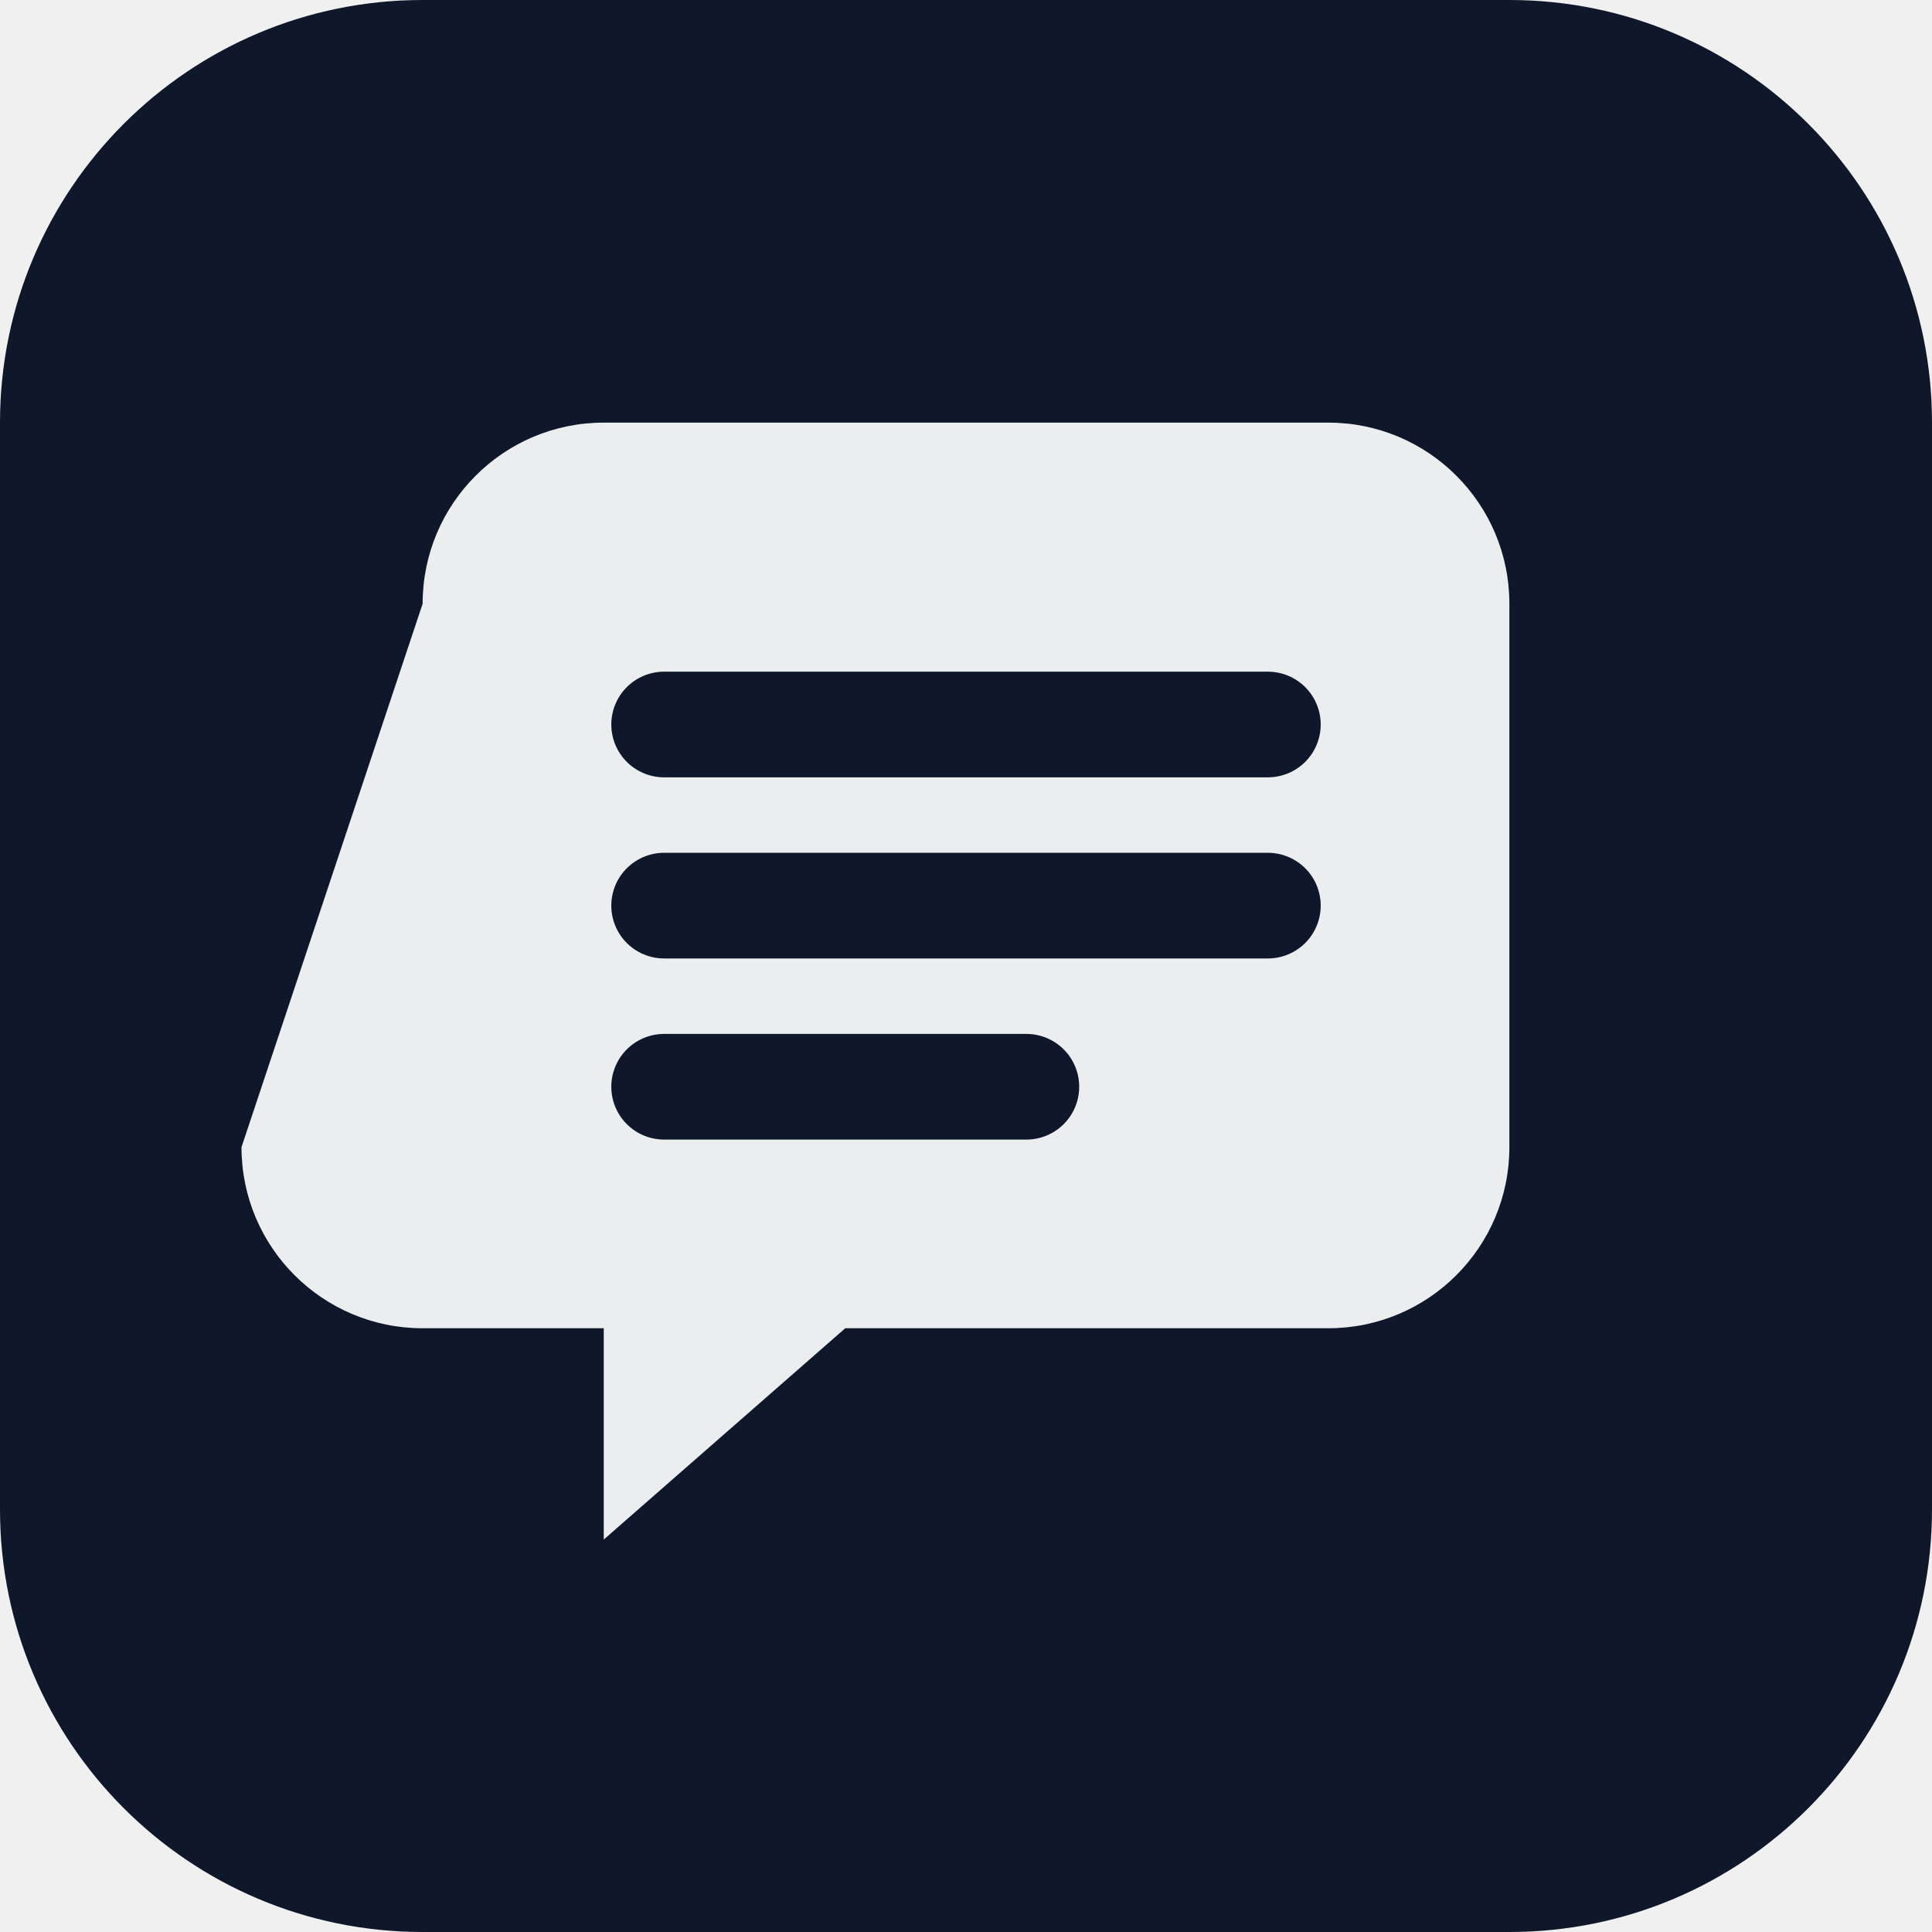
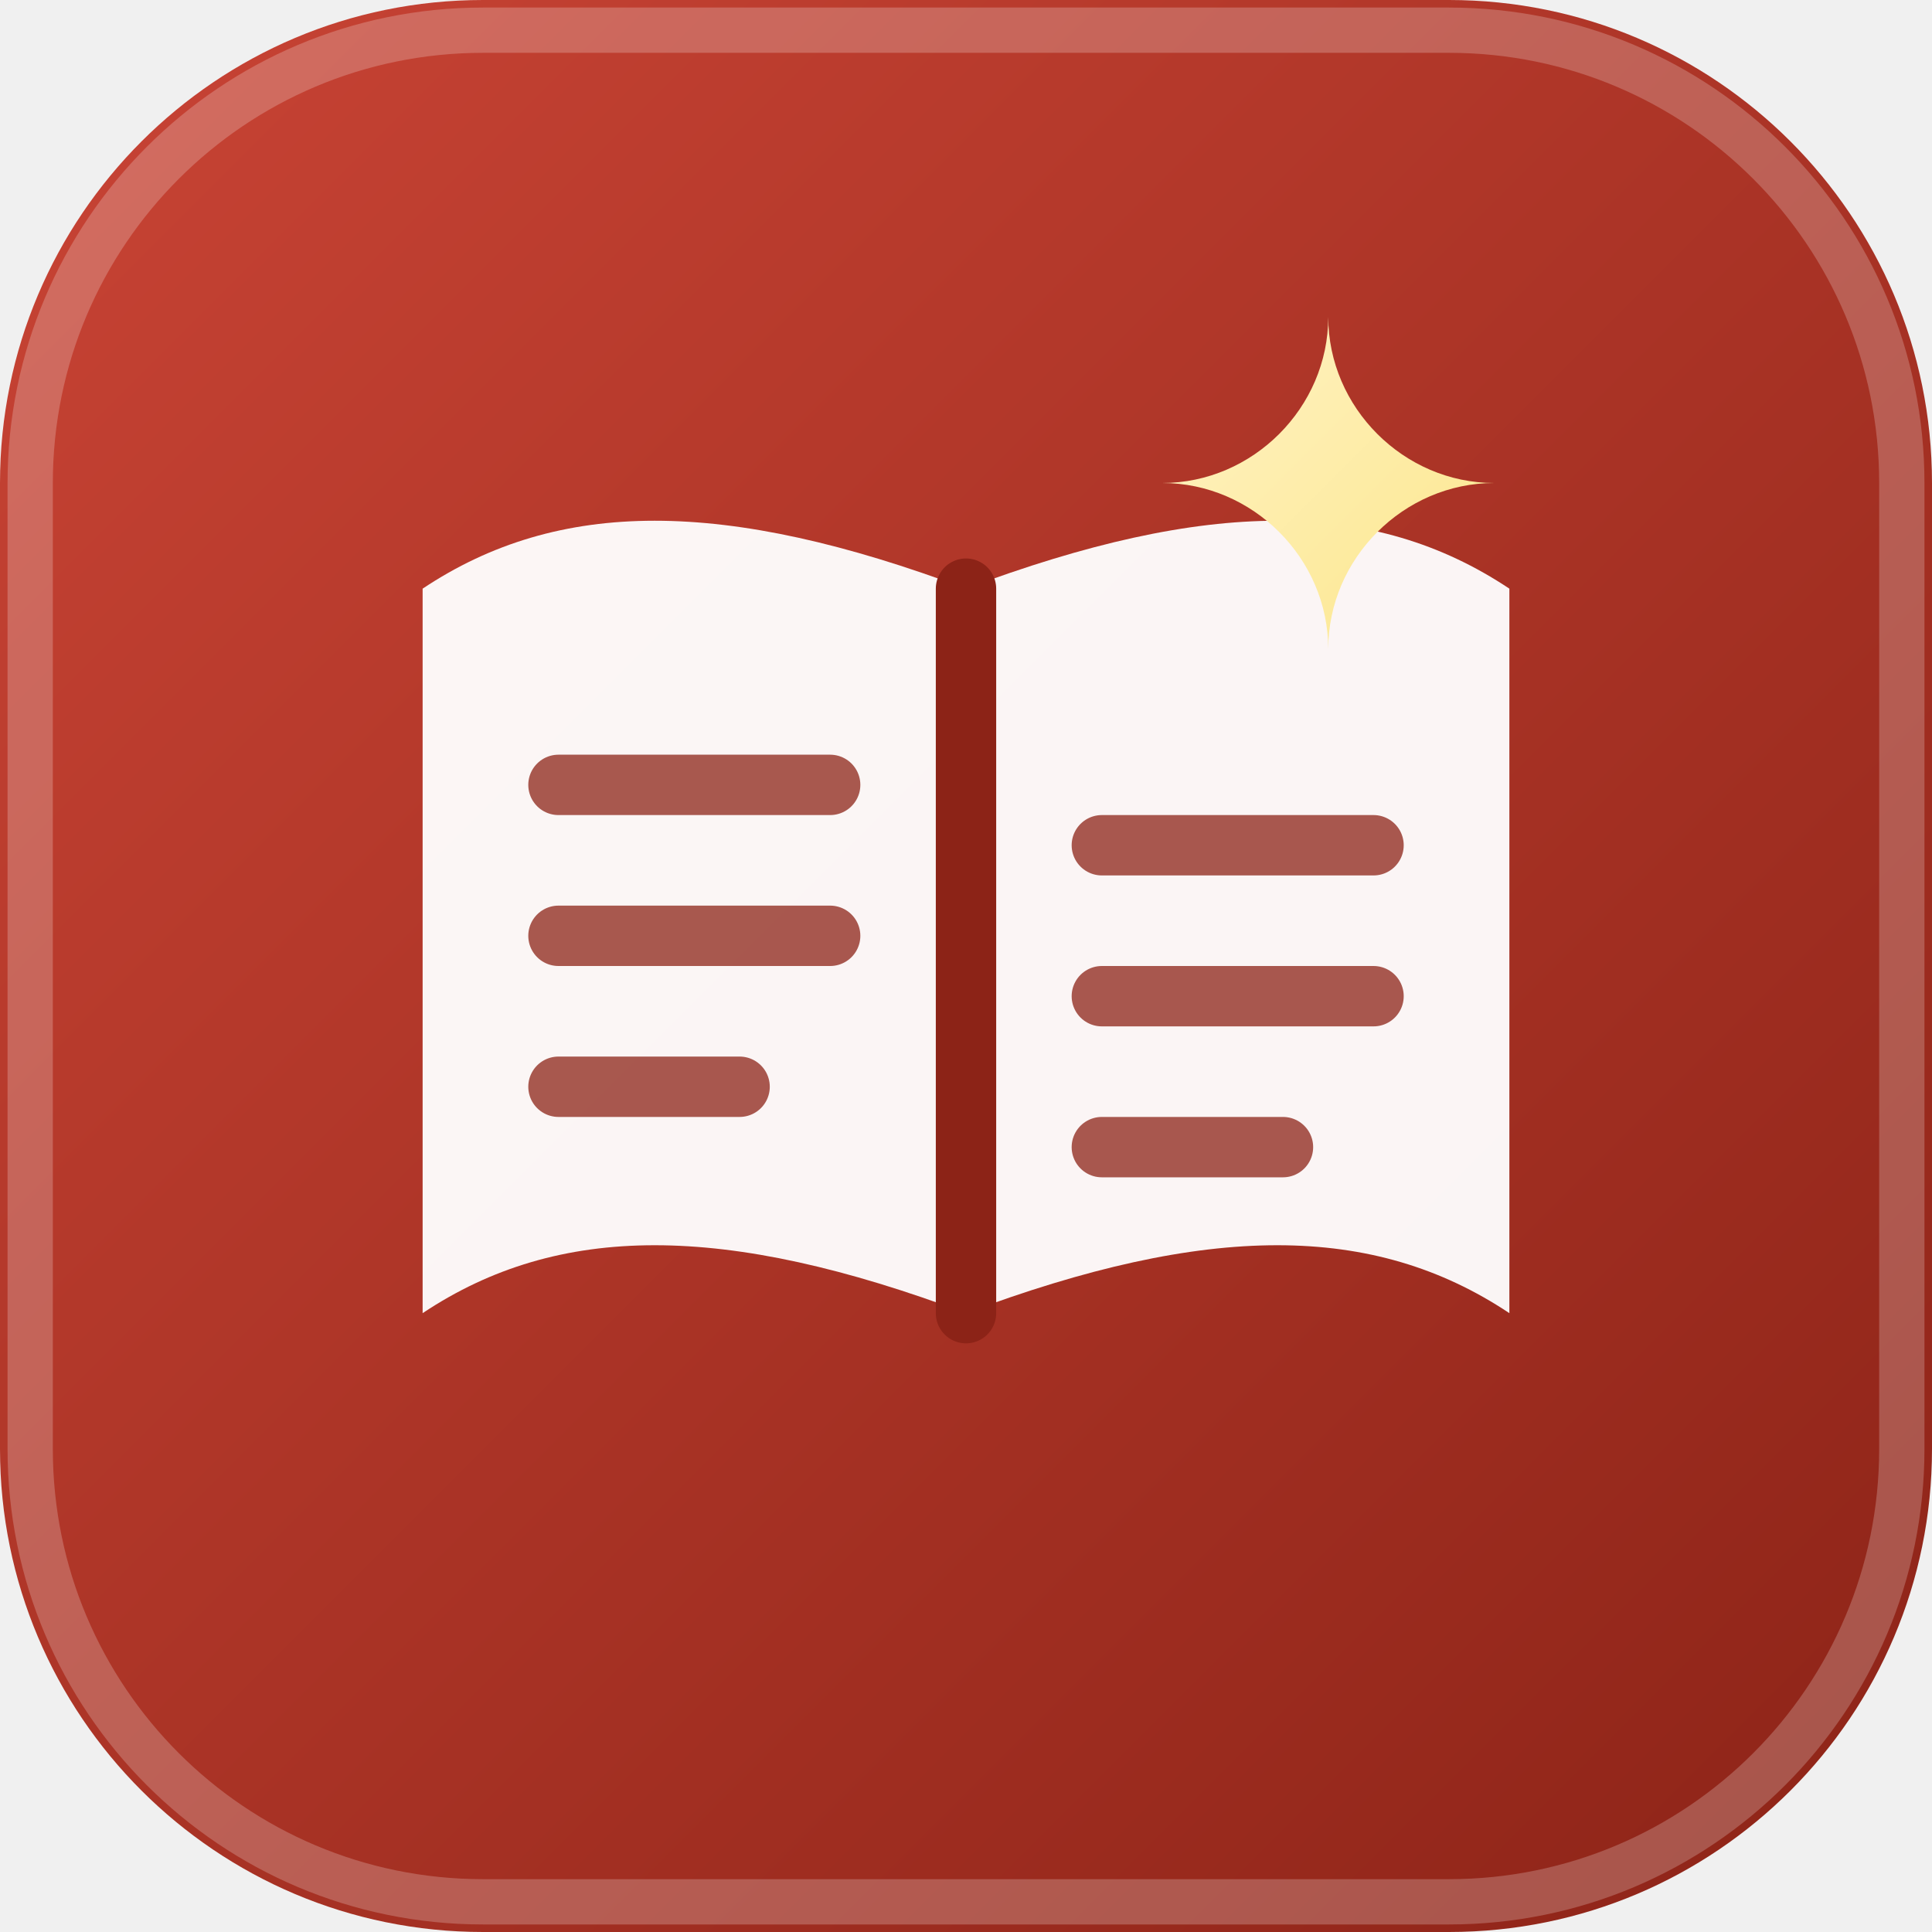
<svg xmlns="http://www.w3.org/2000/svg" viewBox="0 0 64 64">
-   <rect width="64" height="64" rx="14" fill="#0f172a" />
-   <path d="M14 20a6 6 0 0 1 6-6h24a6 6 0 0 1 6 6v18a6 6 0 0 1-6 6H28l-8 7v-7h-6a6 6 0 0 1-6-6z" fill="#ffffff" opacity="0.92" />
-   <path d="M22 24h20M22 30h20M22 36h12" stroke="#0f172a" stroke-width="3.5" stroke-linecap="round" />
+   <defs>
+     <linearGradient id="bg" x1="0%" y1="0%" x2="100%" y2="100%">
+       <stop offset="0%" stop-color="#c94435" />
+       <stop offset="100%" stop-color="#8c2317" />
+     </linearGradient>
+     <linearGradient id="accent" x1="0%" y1="0%" x2="100%" y2="100%">
+       <stop offset="0%" stop-color="#fef3c7" />
+       <stop offset="100%" stop-color="#fde68a" />
+     </linearGradient>
+   </defs>
+   <rect width="64" height="64" rx="16" fill="url(#bg)" />
+   <rect x="1" y="1" width="62" height="62" rx="15" fill="none" stroke="#ffffff" stroke-opacity="0.22" stroke-width="1.5" />
+   <path d="M14 43.5C18.5 40.5 24 40.5 32 43.5C40 40.5 45.5 40.5 50 43.5V19.5C45.5 16.5 40 16.5 32 19.5C24 16.5 18.5 16.5 14 19.5Z" fill="#ffffff" fill-opacity="0.95" />
+   <path d="M32 19.5V43.5" stroke="#8c2317" stroke-width="2" stroke-linecap="round" />
+   <path d="M44 10.5C44 13.5 46.5 16 49.5 16C46.5 16 44 18.5 44 21.5C44 18.5 41.5 16 38.5 16C41.5 16 44 13.5 44 10.5Z" fill="url(#accent)" />
+   <line x1="18.5" y1="26" x2="27.5" y2="26" stroke="#8c2317" stroke-width="2" stroke-linecap="round" stroke-opacity="0.75" />
+   <line x1="18.5" y1="31" x2="27.5" y2="31" stroke="#8c2317" stroke-width="2" stroke-linecap="round" stroke-opacity="0.75" />
+   <line x1="18.5" y1="36" x2="24.5" y2="36" stroke="#8c2317" stroke-width="2" stroke-linecap="round" stroke-opacity="0.75" />
+   <line x1="36.5" y1="28" x2="45.5" y2="28" stroke="#8c2317" stroke-width="2" stroke-linecap="round" stroke-opacity="0.75" />
+   <line x1="36.5" y1="33" x2="45.5" y2="33" stroke="#8c2317" stroke-width="2" stroke-linecap="round" stroke-opacity="0.75" />
+   <line x1="36.5" y1="38" x2="42.5" y2="38" stroke="#8c2317" stroke-width="2" stroke-linecap="round" stroke-opacity="0.75" />
</svg>
